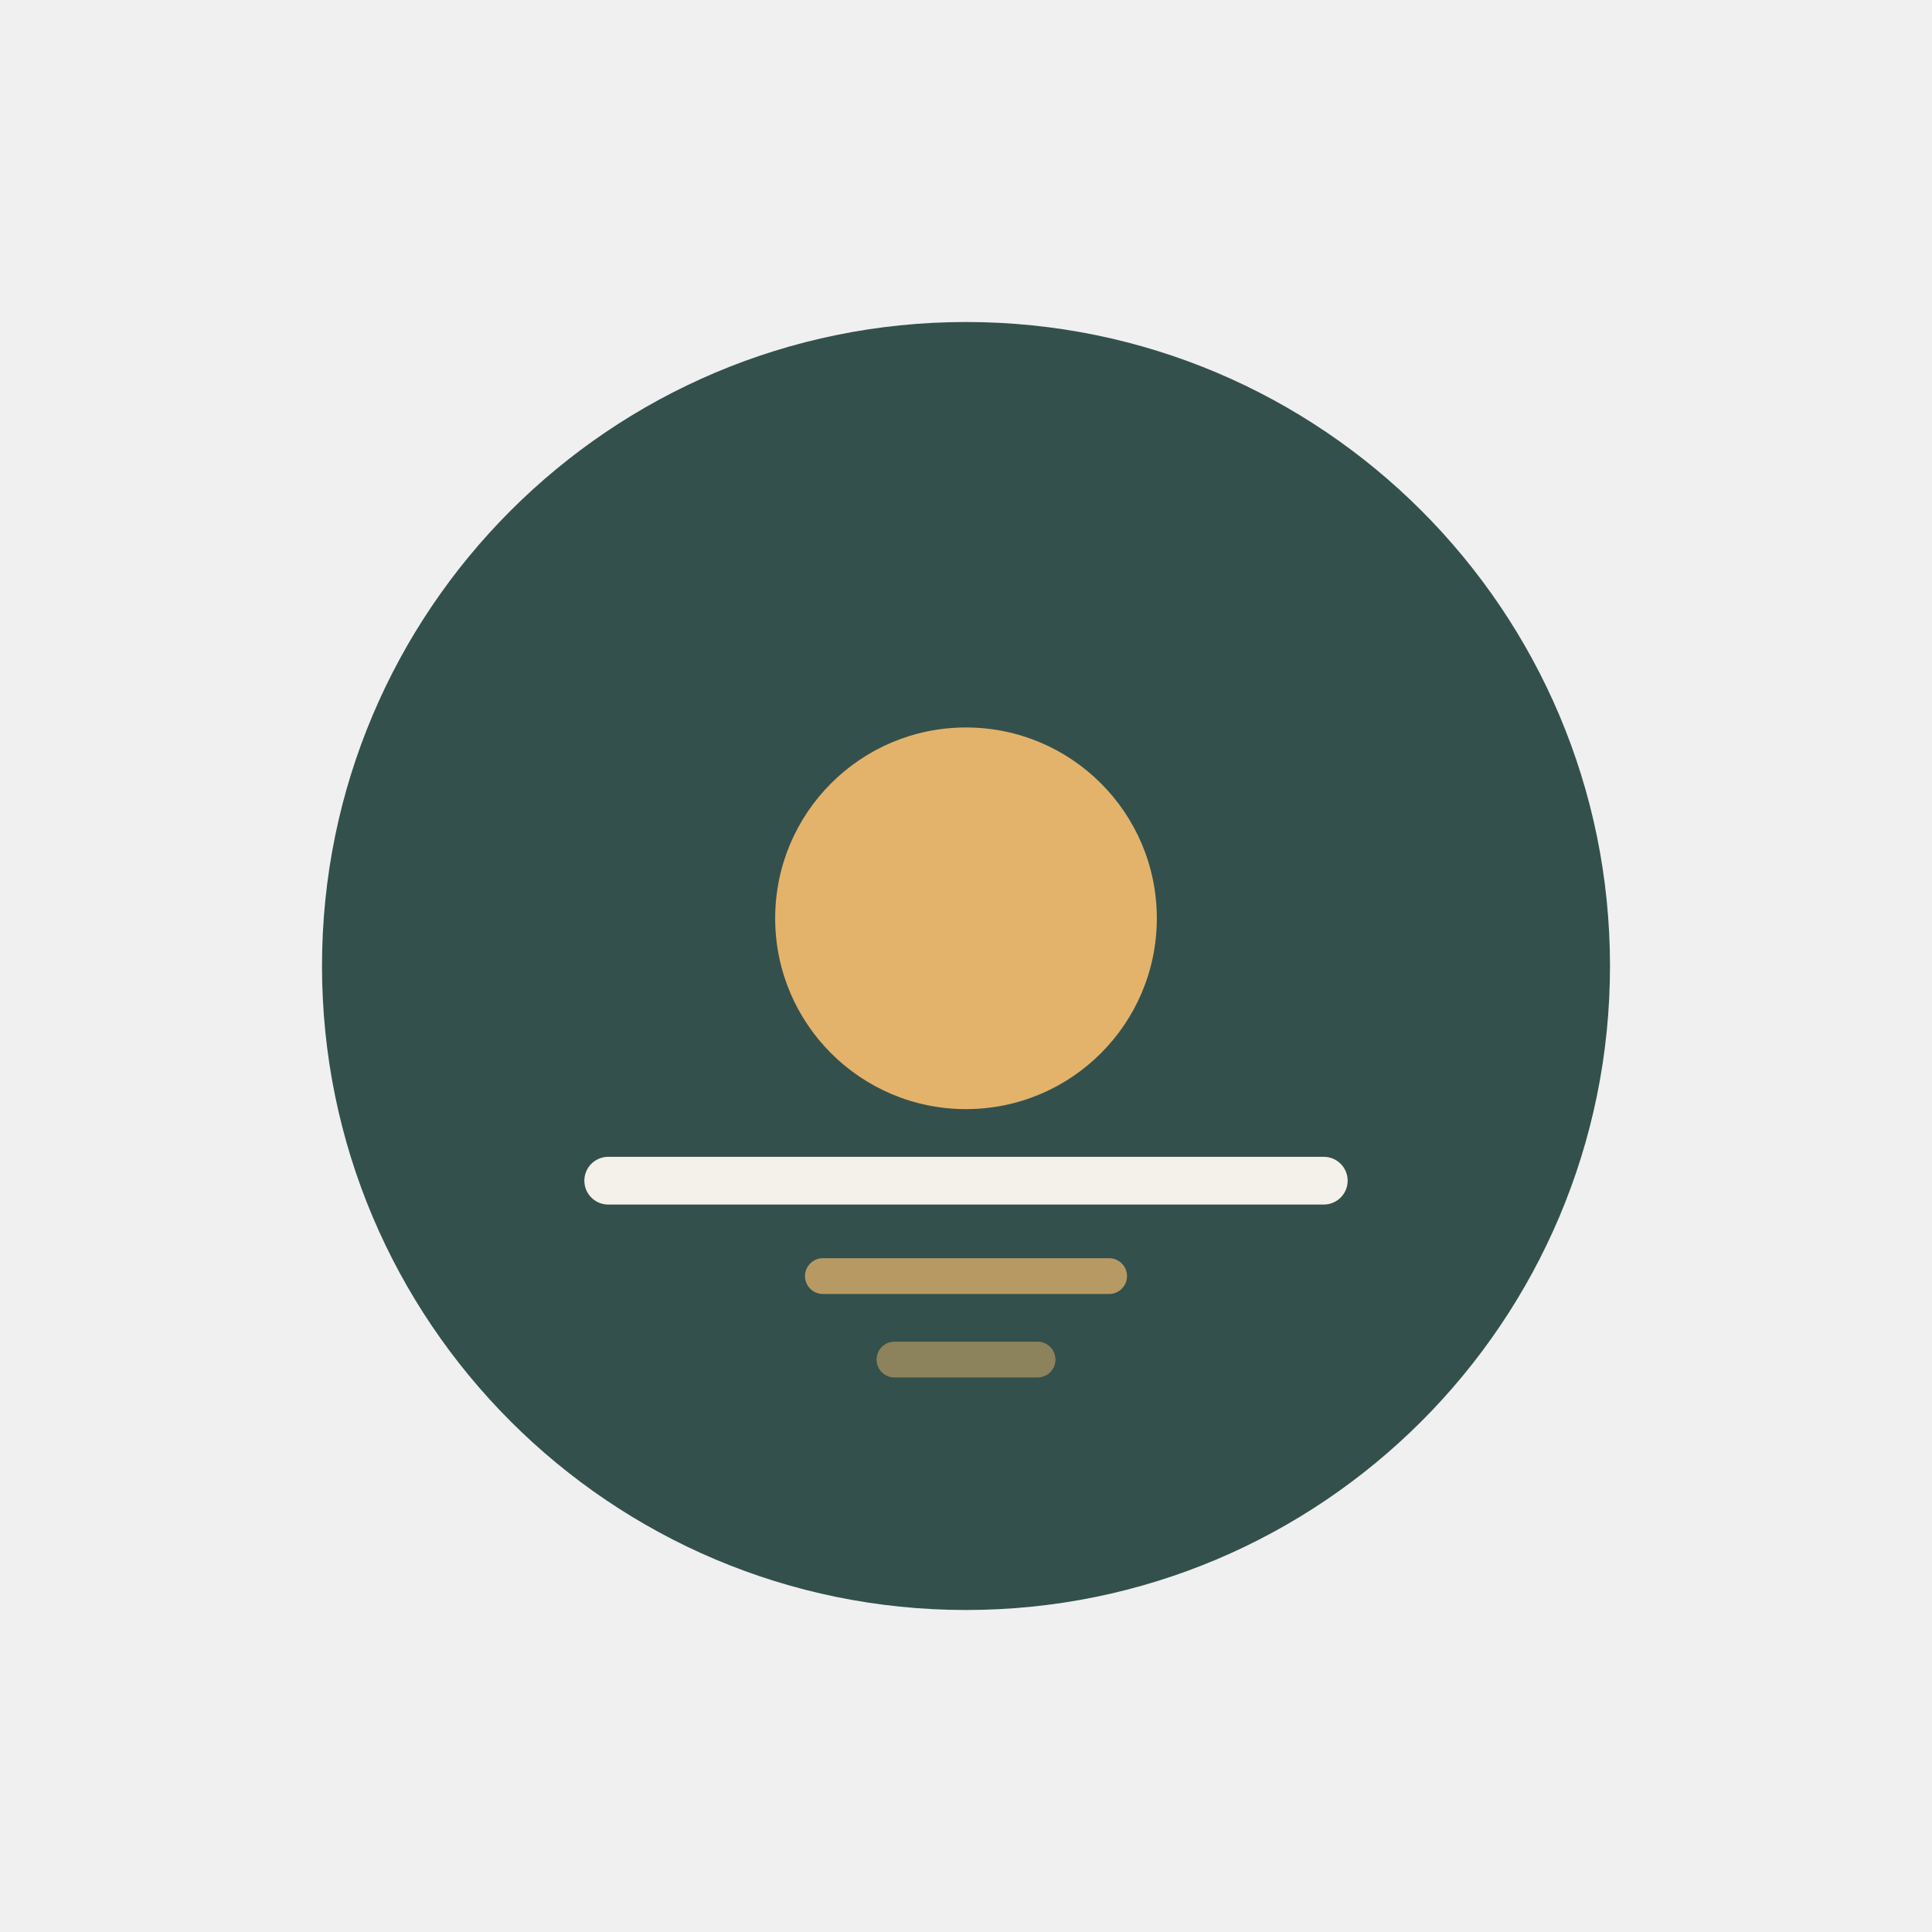
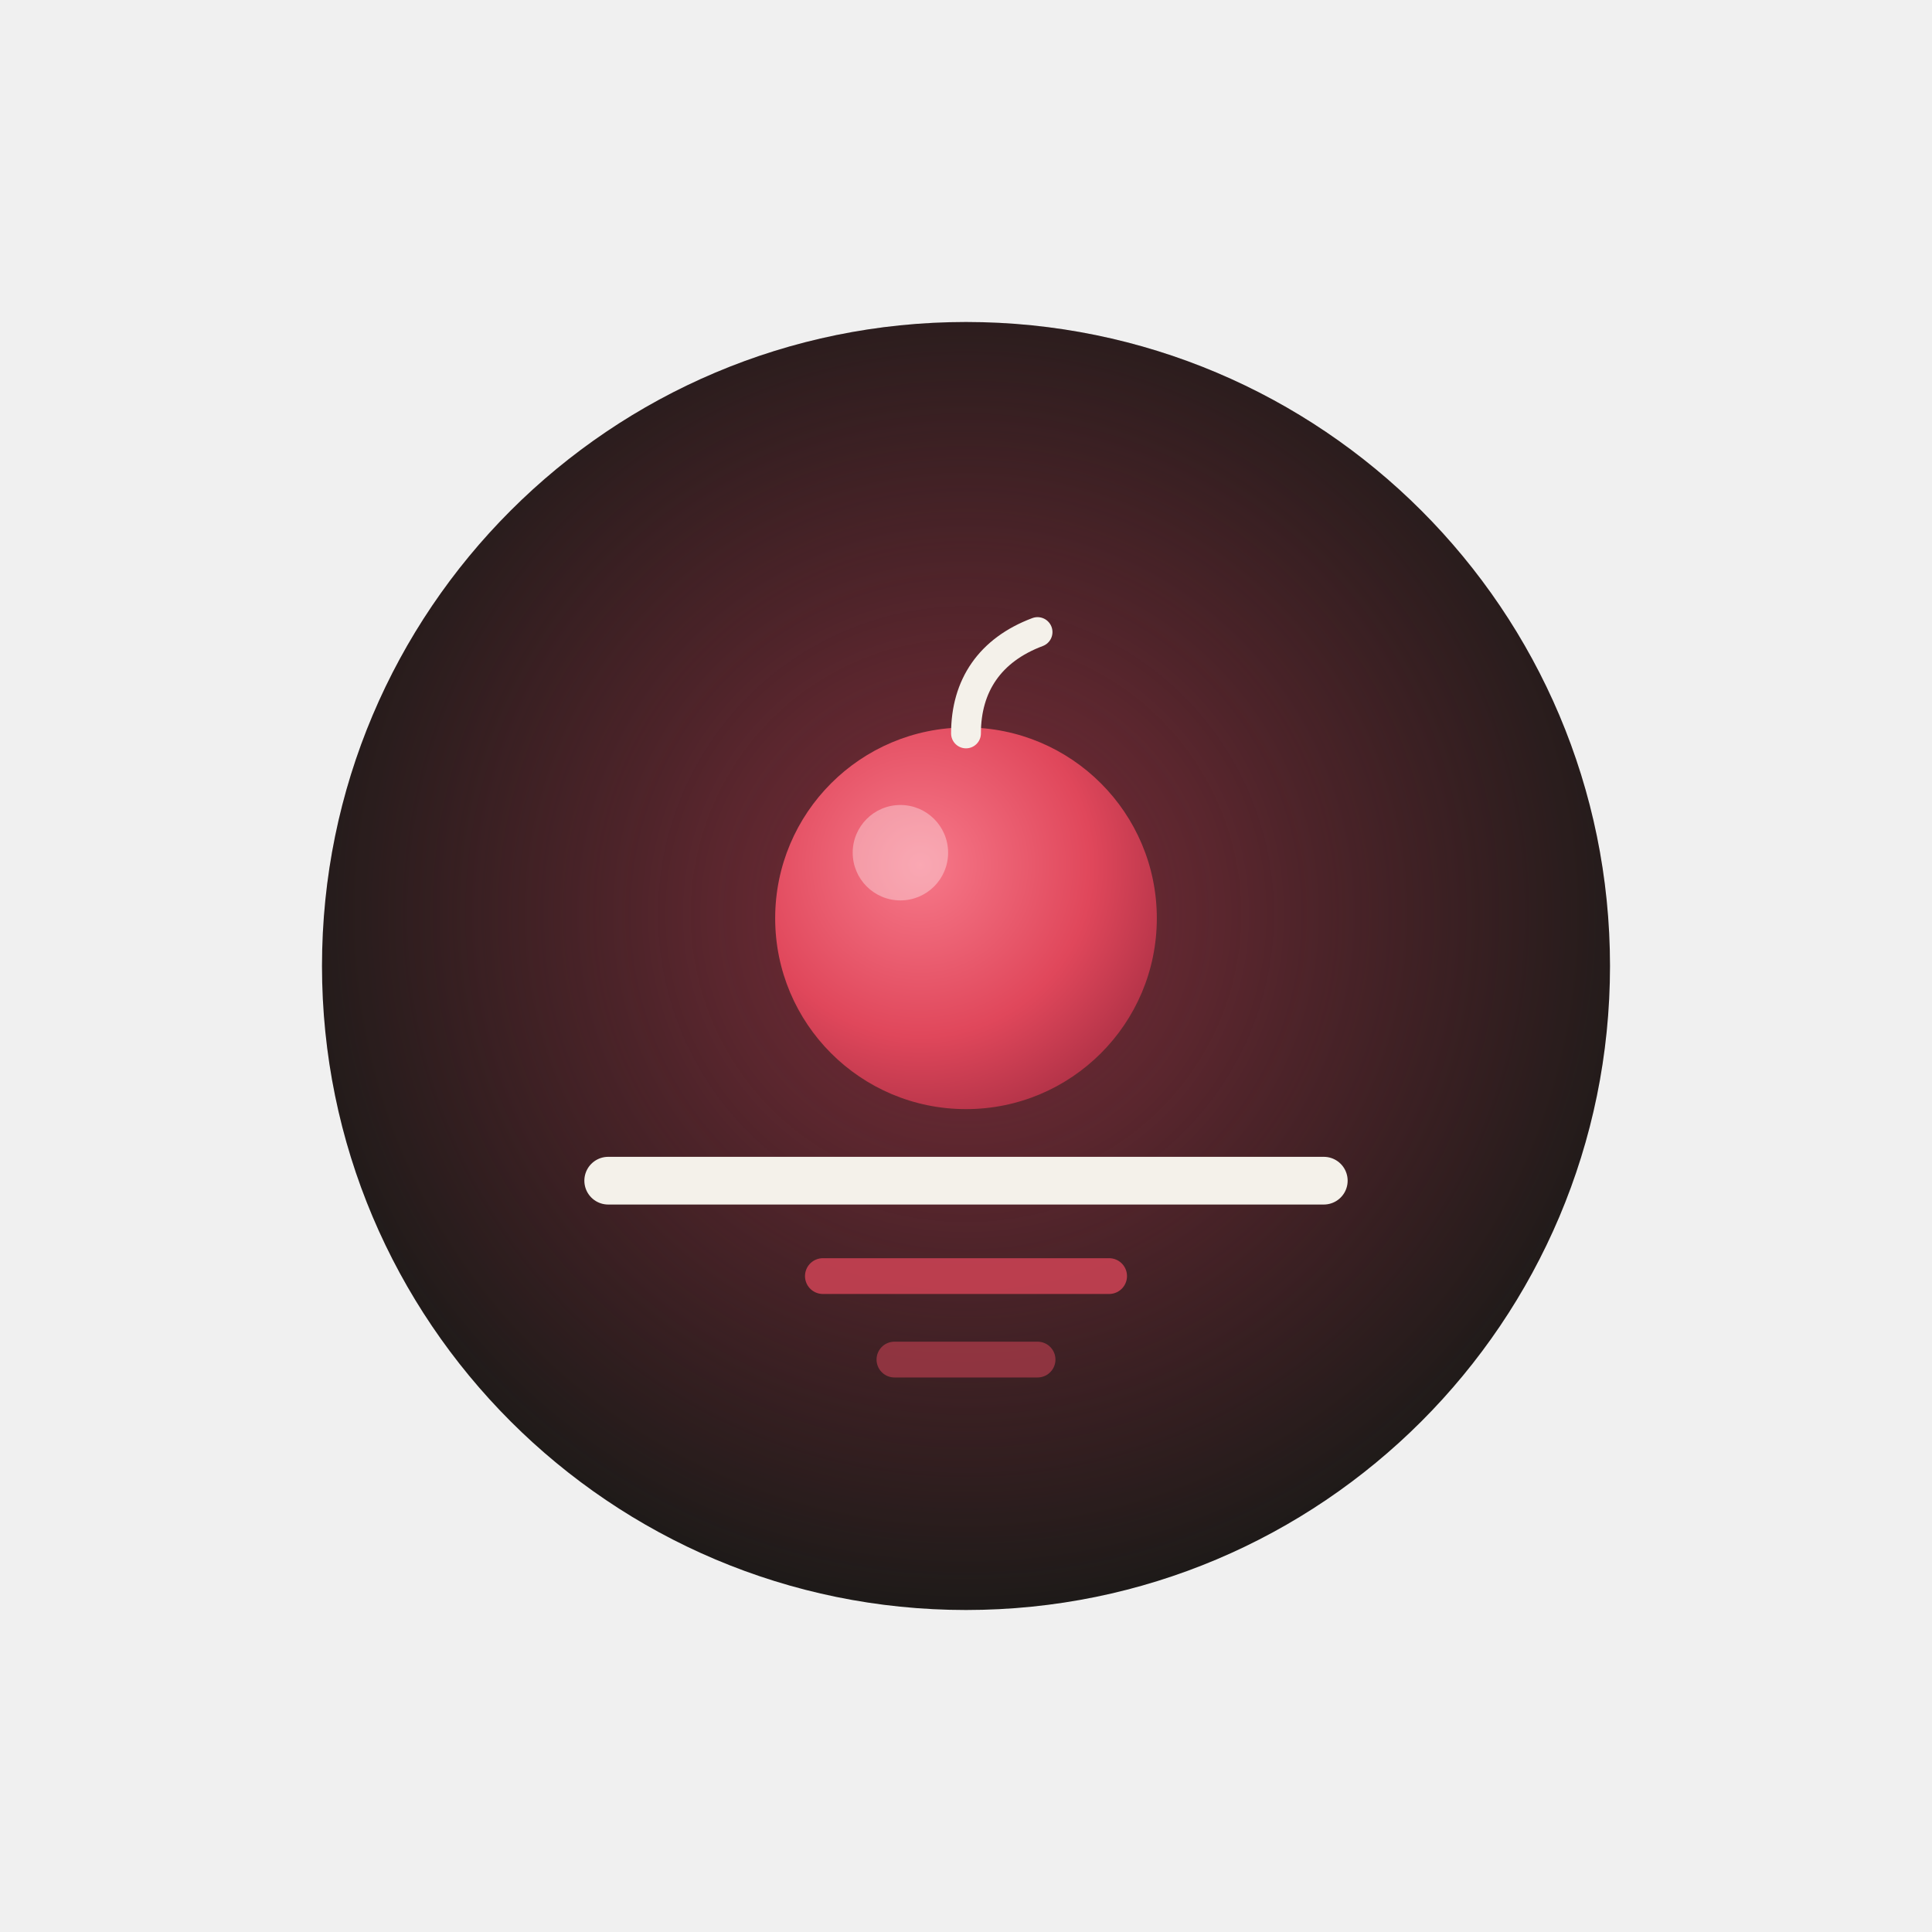
<svg xmlns="http://www.w3.org/2000/svg" viewBox="0 0 108 108" width="108" height="108">
-   <circle cx="54" cy="54" r="36" fill="#34504C" />
+   <defs>
+     <radialGradient id="berry" cx=".38" cy=".36" r=".75">
+       <stop offset="0" stop-color="#F7798A" />
+       <stop offset=".6" stop-color="#E0475B" />
+       <stop offset="1" stop-color="#A82E43" />
+     </radialGradient>
+     <radialGradient id="glow" gradientUnits="userSpaceOnUse" cx="54" cy="51.1" r="39.6">
+       <stop offset="0" stop-color="#8E3040" stop-opacity=".85" />
+       <stop offset="1" stop-color="#8E3040" stop-opacity="0" />
+     </radialGradient>
+   </defs>
+   <circle cx="54" cy="54" r="36" fill="#1C1A18" />
+   <circle cx="54" cy="54" r="36" fill="url(#glow)" />
  <g transform="translate(54 54) scale(0.6667) translate(-54 -54)">
-     <circle cx="54" cy="50" r="16" fill="#E3B36B" />
+     <circle cx="54" cy="50" r="16" fill="url(#berry)" />
+     <circle cx="48.5" cy="44.5" r="4" fill="#FFFFFF" opacity=".35" />
    <g fill="none" stroke-linecap="round">
+       <path d="M54 34.5c0-4 2-7 6-8.5" stroke="#F4F1EA" stroke-width="2.5" />
      <path d="M24 72H84" stroke="#F4F1EA" stroke-width="4" />
-       <path d="M42 80H66" stroke="#E3B36B" stroke-width="3" opacity=".75" />
-       <path d="M48 87H60" stroke="#E3B36B" stroke-width="3" opacity=".5" />
+       <path d="M42 80H66" stroke="#E0475B" stroke-width="3" opacity=".75" />
+       <path d="M48 87H60" stroke="#E0475B" stroke-width="3" opacity=".5" />
    </g>
  </g>
</svg>
